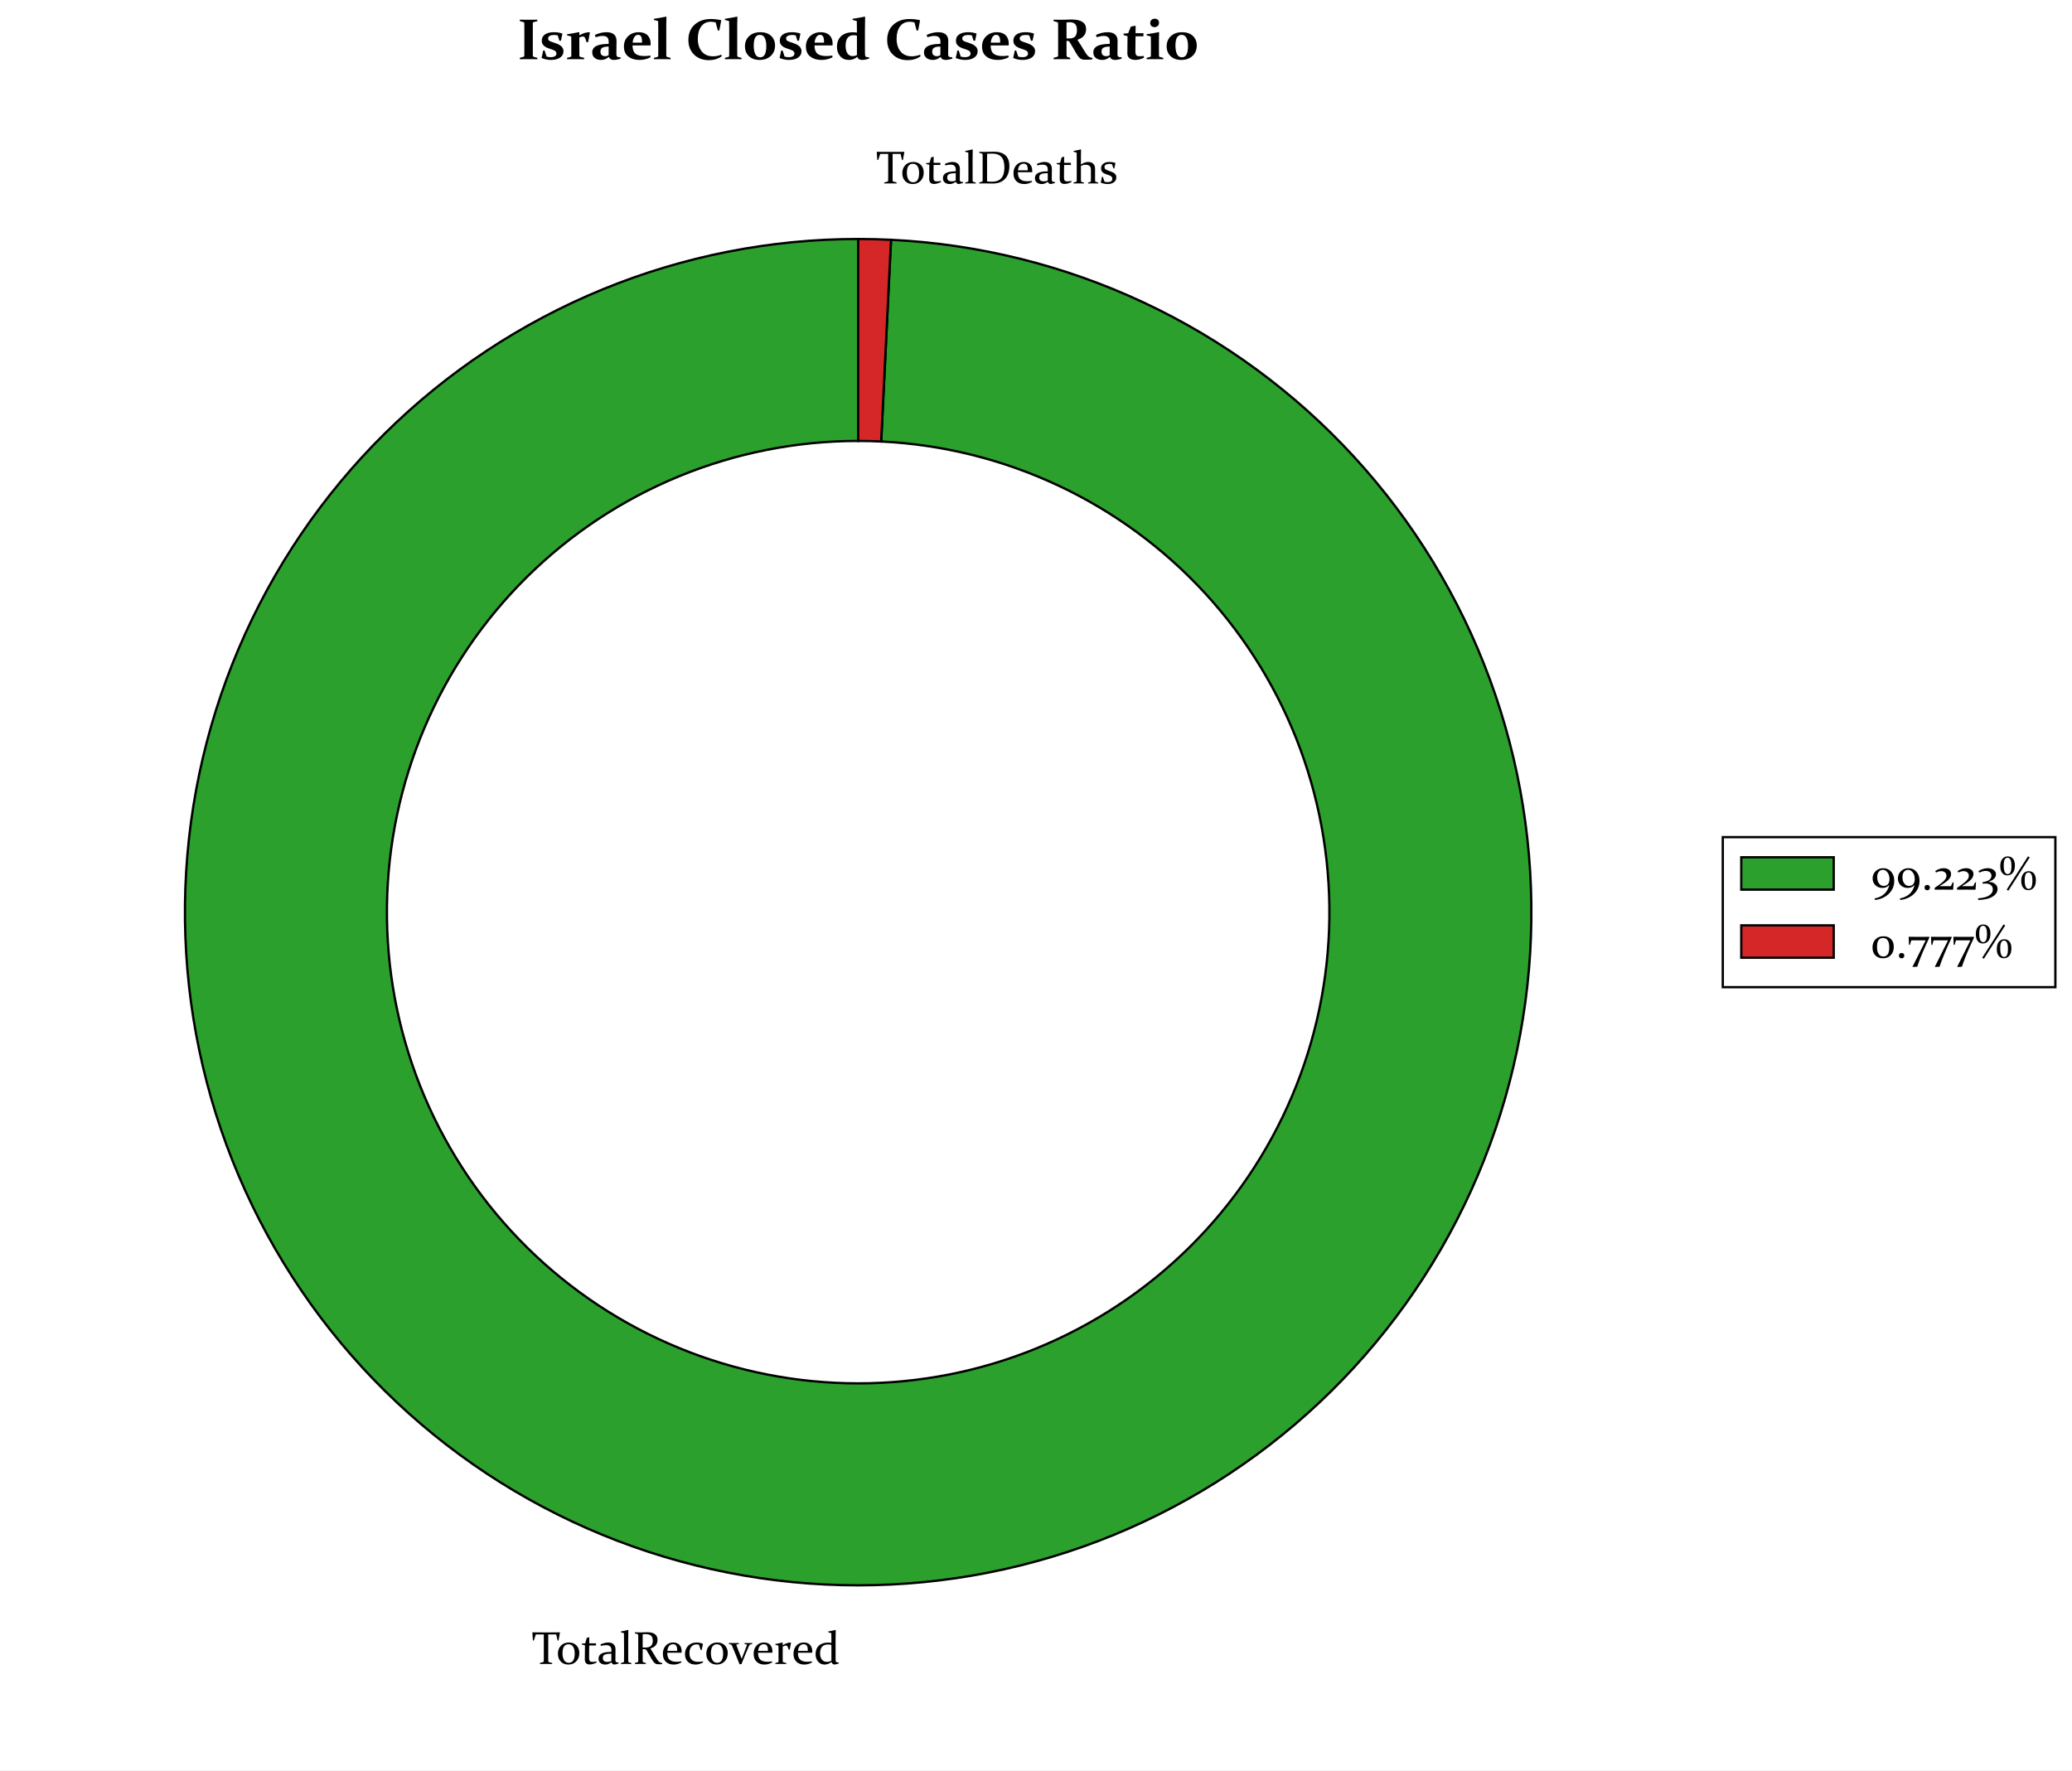
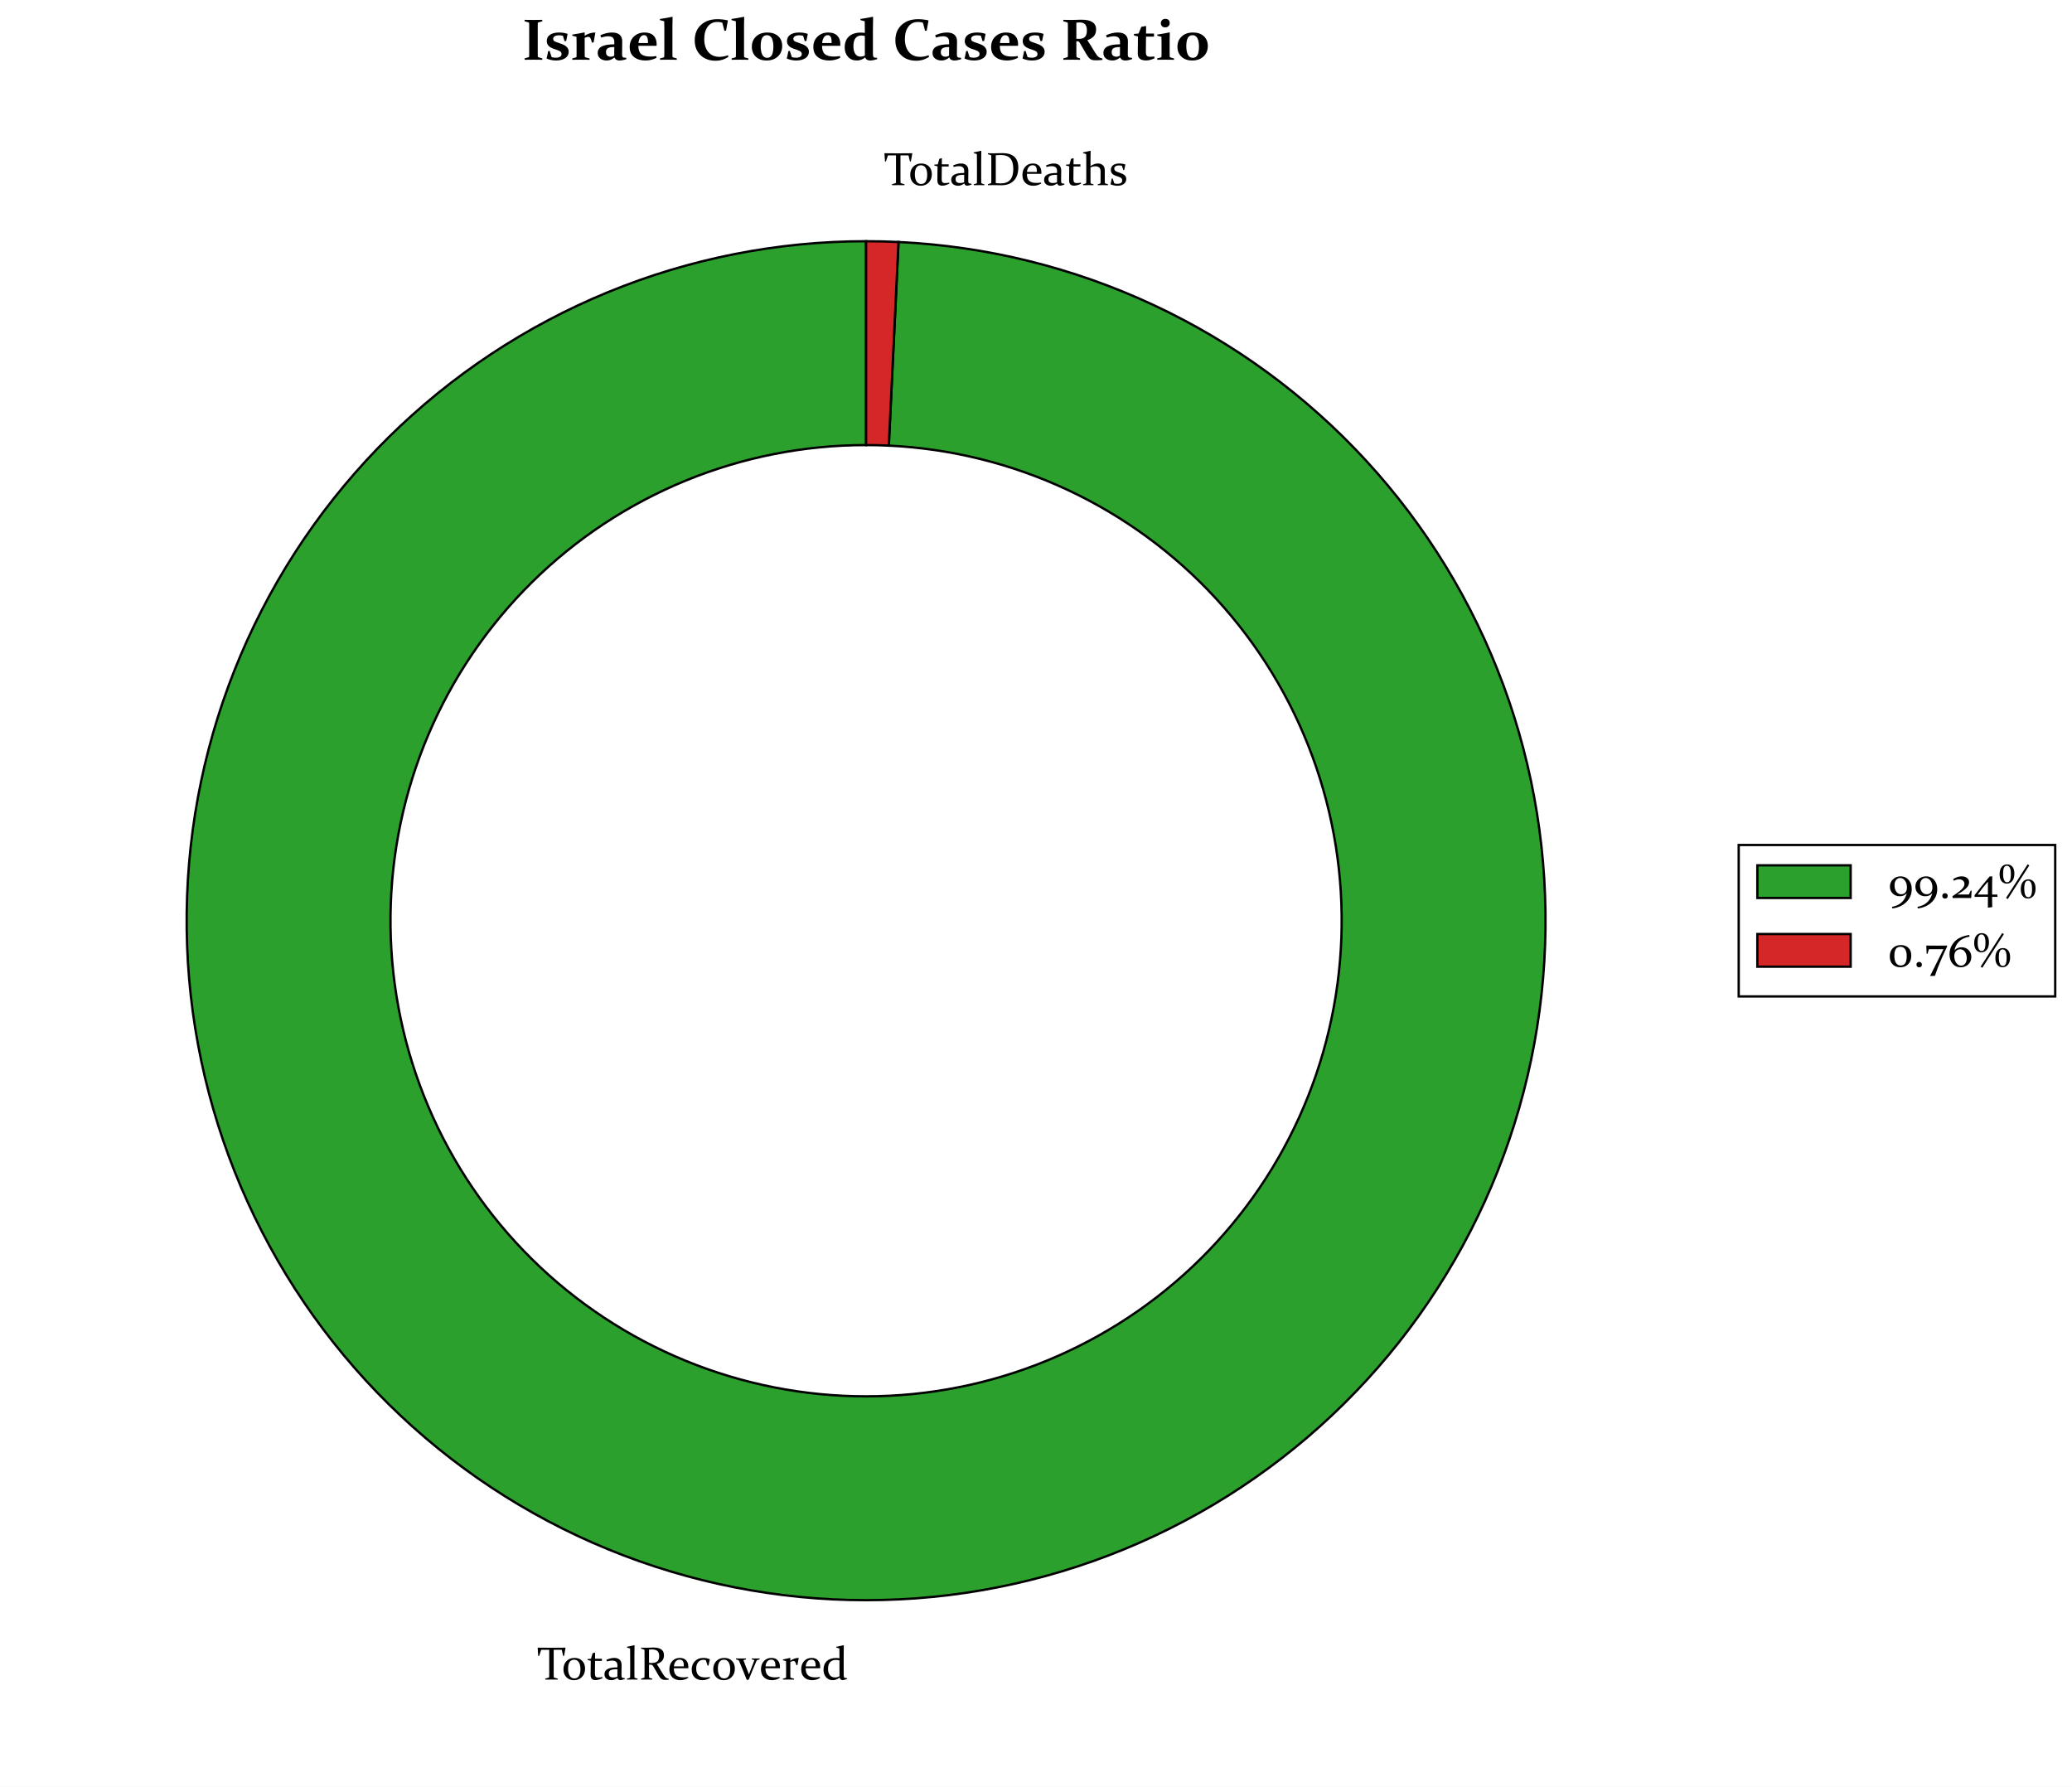
- <svg xmlns="http://www.w3.org/2000/svg" xmlns:xlink="http://www.w3.org/1999/xlink" height="766.08pt" version="1.1" viewBox="0 0 896.592 766.08" width="896.592pt">
+ <svg xmlns="http://www.w3.org/2000/svg" xmlns:xlink="http://www.w3.org/1999/xlink" height="766.08pt" version="1.1" viewBox="0 0 888.389 766.08" width="888.389pt">
  <defs>
    <style type="text/css">*{stroke-linecap:butt;stroke-linejoin:round;}</style>
  </defs>
  <g id="figure_1">
    <g id="patch_1">
-       <path d="M 0 766.08  L 896.592 766.08  L 896.592 0  L 0 0  z " style="fill:#ffffff;" />
+       <path d="M 0 766.08  L 888.389 766.08  L 888.389 0  L 0 0  z " style="fill:#ffffff;" />
    </g>
    <g id="axes_1">
      <g id="patch_2">
-         <path d="M 371.343 103.423  C 333.387 103.423 295.794 110.841 260.683 125.259  C 225.572 139.677 193.615 160.819 166.613 187.494  C 139.611 214.169 118.081 245.865 103.235 280.798  C 88.39 315.73 80.513 353.229 80.05 391.182  C 79.587 429.136 86.546 466.816 100.534 502.1  C 114.523 537.384 135.273 569.597 161.617 596.923  C 187.96 624.248 219.391 646.164 254.14 661.435  C 288.889 676.705 326.289 685.038 364.234 685.965  C 402.178 686.891 439.941 680.393 475.393 666.836  C 510.845 653.279 543.309 632.923 570.954 606.915  C 598.599 580.907 620.896 549.745 636.59 515.186  C 652.284 480.626 661.073 443.33 662.462 405.4  C 663.851 367.469 657.814 329.63 644.69 294.015  C 631.567 258.4 611.609 225.691 585.94 197.73  C 560.272 169.77 529.385 147.094 495.019 130.98  C 460.653 114.865 423.468 105.622 385.557 103.77  L 381.293 191.06  C 407.83 192.357 433.86 198.827 457.916 210.107  C 481.972 221.387 503.593 237.26 521.561 256.832  C 539.529 276.405 553.5 299.301 562.686 324.232  C 571.872 349.162 576.098 375.65 575.126 402.201  C 574.154 428.752 568.001 454.859 557.016 479.051  C 546.03 503.243 530.422 525.056 511.071 543.262  C 491.719 561.467 468.995 575.716 444.178 585.206  C 419.361 594.696 392.928 599.245 366.366 598.596  C 339.805 597.948 313.625 592.115 289.301 581.425  C 264.977 570.736 242.975 555.395 224.534 536.267  C 206.094 517.139 191.569 494.59 181.777 469.891  C 171.985 445.192 167.114 418.816 167.438 392.249  C 167.762 365.682 173.276 339.432 183.667 314.98  C 194.059 290.527 209.131 268.339 228.032 249.667  C 246.934 230.995 269.303 216.195 293.881 206.103  C 318.459 196.01 344.774 190.817 371.343 190.817  L 371.343 103.423  z " style="fill:#2ca02c;stroke:#000000;stroke-linejoin:miter;" />
+         <path d="M 371.343 103.423  C 333.38 103.423 295.781 110.844 260.665 125.267  C 225.549 139.689 193.589 160.838 166.586 187.521  C 139.582 214.204 118.053 245.91 103.212 280.851  C 88.371 315.792 80.502 353.3 80.049 391.26  C 79.596 429.22 86.567 466.904 100.57 502.19  C 114.573 537.476 135.339 569.686 161.697 597.006  C 188.056 624.326 219.502 646.232 254.264 661.489  C 289.026 676.746 326.437 685.062 364.388 685.968  C 402.34 686.875 440.105 680.354 475.556 666.773  C 511.006 653.193 543.462 632.813 571.095 606.782  C 598.727 580.752 621.007 549.569 636.678 514.992  C 652.349 480.415 661.111 443.106 662.47 405.168  C 663.829 367.229 657.76 329.389 644.603 293.779  C 631.447 258.169 611.456 225.472 585.757 197.531  C 560.058 169.589 529.144 146.939 494.756 130.856  C 460.369 114.774 423.167 105.567 385.247 103.755  L 381.076 191.05  C 407.62 192.318 433.661 198.763 457.732 210.021  C 481.803 221.278 503.444 237.134 521.433 256.693  C 539.422 276.252 553.416 299.14 562.625 324.066  C 571.835 348.993 576.083 375.482 575.132 402.038  C 574.18 428.595 568.047 454.712 557.077 478.916  C 546.108 503.119 530.512 524.947 511.169 543.169  C 491.826 561.39 469.107 575.656 444.292 585.163  C 419.477 594.669 393.041 599.233 366.475 598.599  C 339.909 597.965 313.721 592.143 289.388 581.464  C 265.054 570.784 243.042 555.449 224.591 536.326  C 206.14 517.202 191.604 494.654 181.802 469.954  C 172 445.254 167.12 418.875 167.437 392.303  C 167.755 365.731 173.263 339.476 183.651 315.017  C 194.04 290.558 209.11 268.364 228.013 249.686  C 246.915 231.008 269.287 216.204 293.869 206.108  C 318.45 196.012 344.769 190.817 371.343 190.817  L 371.343 103.423  z " style="fill:#2ca02c;stroke:#000000;stroke-linejoin:miter;" />
      </g>
      <g id="patch_3">
-         <path d="M 385.557 103.77  C 383.19 103.654 380.821 103.568 378.452 103.51  C 376.083 103.452 373.713 103.423 371.343 103.423  L 371.343 190.817  C 373.002 190.817 374.661 190.838 376.319 190.878  C 377.978 190.919 379.636 190.979 381.293 191.06  L 385.557 103.77  z " style="fill:#d62728;stroke:#000000;stroke-linejoin:miter;" />
+         <path d="M 385.247 103.755  C 382.932 103.644 380.615 103.561 378.297 103.506  C 375.979 103.451 373.661 103.423 371.343 103.423  L 371.343 190.817  C 372.966 190.817 374.588 190.837 376.211 190.875  C 377.833 190.914 379.455 190.972 381.076 191.05  L 385.247 103.755  z " style="fill:#d62728;stroke:#000000;stroke-linejoin:miter;" />
      </g>
      <g id="matplotlib.axis_1" />
      <g id="matplotlib.axis_2" />
      <g id="text_1">
-         <g transform="translate(230.1414 720.0718)scale(0.2 -0.2)">
+         <g transform="translate(230.3117 720.0759)scale(0.2 -0.2)">
          <defs>
            <path d="M 30.766 0  Q 24.75 0 17.484 -0.141  L 17.281 1.953  L 24.516 4.109  Q 25.734 4.438 25.781 5.609  Q 25.875 9.328 25.875 15.094  L 25.875 63.812  L 8.641 63.812  L 4.297 50.828  L 2.344 50.484  L 1.078 67.969  L 1.422 68.359  Q 13.422 68.172 24.422 68.172  L 37.453 68.172  Q 48.391 68.172 60.547 68.359  L 60.844 67.969  L 57.766 50.828  L 55.812 50.484  L 52.688 63.812  L 35.453 63.812  L 35.453 15.094  Q 35.453 9.328 35.547 5.609  Q 35.594 4.438 36.812 4.109  L 44.047 1.953  L 44.141 -0.141  Q 36.578 0 30.766 0  z " id="Constantia-84" />
            <path d="M 13.719 23.047  Q 13.719 13.922 17.141 8.172  Q 20.562 2.438 27.297 2.438  Q 33.594 2.438 36.891 7.484  Q 40.188 12.547 40.188 22.469  Q 40.188 31.781 36.719 37.156  Q 33.25 42.531 26.656 42.531  Q 20.406 42.531 17.062 37.688  Q 13.719 32.859 13.719 23.047  z M 50.141 23.484  Q 50.141 12.359 43.422 5.484  Q 36.719 -1.375 26.375 -1.375  Q 16.266 -1.375 10.031 5.094  Q 3.812 11.578 3.812 22.016  Q 3.812 32.766 10.328 39.578  Q 16.844 46.391 27.594 46.391  Q 37.75 46.391 43.938 40.109  Q 50.141 33.844 50.141 23.484  z " id="Constantia-111" />
            <path d="M 17.484 39.938  Q 17.188 23.438 17.188 13.328  Q 17.188 8.25 18.703 6.312  Q 20.219 4.391 24.469 4.391  Q 27.828 4.391 33.25 5.281  L 33.547 3.078  Q 25.094 -1.172 18.453 -1.172  Q 13.141 -1.172 10.547 1.688  Q 7.953 4.547 7.953 10.297  Q 7.953 19.781 8.297 40.234  L 1.562 41.891  L 1.266 43.891  L 8.797 44.531  L 12.156 56.344  Q 14.891 57.078 17.141 57.766  L 17.625 57.422  Q 17.484 51.516 17.484 46.391  L 17.484 44.578  L 32.172 44.578  L 32.172 39.938  z " id="Constantia-116" />
            <path d="M 30.125 22.125  Q 19.438 22.125 15.531 20.016  Q 11.625 17.922 11.625 12.938  Q 11.625 8.297 14.203 6.359  Q 16.797 4.438 21.234 4.438  Q 26.266 4.438 30.031 6.156  z M 6.453 42.234  Q 15.969 46.391 23.297 46.391  Q 30.766 46.391 34.938 42.484  Q 39.109 38.578 39.062 31.203  L 38.812 10.891  Q 38.766 8.406 38.938 6.891  Q 39.109 5.375 39.812 4.562  Q 40.531 3.766 41.938 3.438  Q 43.359 3.125 45.75 3.078  L 46 1.172  Q 43.891 0.344 40.859 -0.484  Q 37.844 -1.312 36.766 -1.312  Q 32.031 -1.312 30.281 3.562  Q 23.438 -1.375 17.391 -1.375  Q 10.594 -1.375 6.469 1.969  Q 2.344 5.328 2.344 11.422  Q 2.344 18.953 9.047 22.516  Q 15.766 26.078 30.125 26.078  L 30.172 29.891  Q 30.219 35.359 27.391 37.984  Q 24.562 40.625 18.703 40.625  Q 14.266 40.625 7.562 38.969  z " id="Constantia-97" />
            <path d="M 2.734 68.5  L 2.484 70.125  Q 11.141 71.781 18.406 73.578  L 18.844 73.188  Q 18.562 65.234 18.562 51.078  L 18.562 19.281  Q 18.562 10.547 18.656 5.219  Q 18.797 3.812 20.016 3.469  L 25.344 1.859  L 25.484 -0.141  Q 18.891 0 14.109 0  Q 9.328 0 2.781 -0.141  L 2.594 1.859  L 8.109 3.469  Q 9.328 3.859 9.422 5.031  Q 9.516 10.547 9.516 17.328  L 9.516 37.406  Q 9.516 55.562 9.328 66.547  z " id="Constantia-108" />
            <path d="M 21.781 14.984  Q 21.781 12.062 21.797 9.719  Q 21.828 7.375 21.875 5.469  Q 21.922 3.953 23.141 3.562  L 28.562 1.953  L 28.719 -0.141  Q 22.906 0 17.094 0  Q 11.188 0 4.984 -0.141  L 4.781 1.953  L 10.797 3.766  Q 12.016 4.109 12.109 5.281  Q 12.156 7.234 12.172 9.641  Q 12.203 12.062 12.203 14.984  L 12.203 54.594  Q 12.203 57.078 12.172 59.078  Q 12.156 61.078 12.109 62.703  Q 12.062 63.969 10.938 64.359  L 4.891 66.266  L 4.781 68.359  Q 11.078 68.172 17.047 68.172  Q 18.219 68.172 20.016 68.234  Q 21.828 68.312 24.422 68.406  Q 27.047 68.5 28.797 68.547  Q 30.562 68.609 31.594 68.609  Q 42.719 68.609 48.281 64.406  Q 53.859 60.203 53.859 52.156  Q 53.859 44.875 50.047 40.359  Q 46.234 35.844 38.422 33.406  Q 41.5 28.719 44.094 24.344  Q 46.688 19.969 48.906 16.328  Q 51.125 12.703 52.969 9.906  Q 54.828 7.125 56.453 5.516  Q 57.281 4.688 58.109 4.078  Q 58.938 3.469 59.844 3.078  Q 60.75 2.688 61.75 2.391  Q 62.75 2.094 63.969 1.812  L 64.109 -0.344  Q 60.594 -0.781 58.203 -0.781  Q 56.203 -0.781 54.688 -0.688  Q 53.172 -0.594 52 -0.297  Q 50.828 0 49.875 0.453  Q 48.922 0.922 48 1.656  Q 46 3.172 44.062 6.031  Q 42.141 8.891 40.062 12.5  Q 37.984 16.109 35.734 20.188  Q 33.5 24.266 31 28.172  Q 30.281 29.344 29.766 30.031  Q 29.25 30.719 28.641 31.109  Q 28.031 31.5 27.219 31.641  Q 26.422 31.781 25.141 31.844  L 21.781 31.938  z M 21.781 35.594  Q 24.75 35.453 27.297 35.453  Q 35.75 35.453 39.672 39.031  Q 43.609 42.625 43.609 50.297  Q 43.609 57.719 39.844 61.125  Q 36.078 64.547 28.078 64.547  Q 26.703 64.547 25.141 64.453  Q 23.578 64.359 21.781 64.156  z " id="Constantia-82" />
            <path d="M 44.047 3.469  Q 39.891 0.875 35.5 -0.25  Q 31.109 -1.375 27.344 -1.375  Q 16.609 -1.375 10.203 4.75  Q 3.812 10.891 3.812 21.781  Q 3.812 32.625 9.938 39.5  Q 16.062 46.391 26.312 46.391  Q 34.906 46.391 39.688 41.234  Q 44.484 36.078 44.484 27  Q 44.484 25.641 44.344 24.219  L 13.375 24.219  Q 13.375 13.719 18.312 9.203  Q 23.25 4.688 33.734 4.688  Q 38.422 4.688 43.75 5.562  z M 34.766 28.266  L 34.766 29.734  Q 34.766 36.672 32.547 39.641  Q 30.328 42.625 25.922 42.625  Q 20.125 42.625 17.047 38.422  Q 13.969 34.234 13.578 28.266  z " id="Constantia-101" />
            <path d="M 42.969 3.469  Q 39.938 1.422 35.469 0.016  Q 31 -1.375 26.609 -1.375  Q 16.062 -1.375 9.906 4.797  Q 3.766 10.984 3.766 21.297  Q 3.766 32.469 10.734 39.422  Q 17.719 46.391 28.812 46.391  Q 35.984 46.391 42.719 43.453  Q 41.109 36.922 39.844 30.078  L 37.938 29.781  L 33.984 41.5  Q 31.734 42.281 28.906 42.281  Q 21.625 42.281 17.516 37.203  Q 13.422 32.125 13.422 23.781  Q 13.422 13.969 18.062 9.281  Q 22.703 4.594 32.766 4.594  Q 37.406 4.594 42.672 5.516  z " id="Constantia-99" />
            <path d="M -1.516 45.266  Q 4.641 45.125 9.422 45.125  Q 13.812 45.125 19.969 45.266  L 20.172 43.266  L 14.5 41.703  Q 18.5 30.328 23.781 17.531  Q 25.141 14.156 26.219 11.078  Q 27.297 14.156 28.719 17.484  Q 33.156 28.422 38.031 41.703  L 32.469 43.266  L 32.281 45.266  Q 36.234 45.125 40.531 45.125  Q 44.922 45.125 49.031 45.266  L 49.219 43.266  L 44.344 41.844  Q 43.219 41.453 42.438 39.938  Q 38.578 31 33.469 18.672  Q 28.375 6.344 25.781 -0.344  L 21.625 -0.781  Q 18.953 6.297 13.891 18.594  Q 8.844 30.906 5.219 39.703  Q 4.438 41.406 3.078 41.891  L -1.422 43.266  z " id="Constantia-118" />
            <path d="M 2.828 42.969  Q 10.984 44.531 18.312 46.391  L 18.797 46.047  L 18.797 40.328  Q 27.828 46.391 36.531 46.391  L 36.766 46.094  Q 35.359 38.812 33.984 31  L 32.031 30.672  Q 30.672 34.812 29.391 37.328  Q 28.125 39.844 25.391 39.844  Q 22.75 39.844 18.797 37.406  L 18.797 16.266  Q 18.797 8.641 18.891 5.375  Q 18.953 4.047 20.125 3.719  L 26.609 1.859  L 26.766 -0.141  Q 19.141 0 14.359 0  Q 9.578 0 3.031 -0.141  L 2.828 1.859  L 8.5 3.516  Q 9.672 3.906 9.719 5.031  Q 9.766 7.125 9.766 11.031  L 9.766 27.688  Q 9.766 35.641 9.578 39.547  L 3.078 41.312  z " id="Constantia-114" />
            <path d="M 37.938 41.016  Q 34.672 42.047 30.609 42.047  Q 22.219 42.047 17.812 37.281  Q 13.422 32.516 13.422 22.859  Q 13.422 14.5 17.328 9.5  Q 21.234 4.5 28.375 4.5  Q 32.953 4.5 37.938 7.031  z M 30.906 70.125  Q 39.594 71.781 46.828 73.578  L 47.266 73.188  Q 46.969 62.75 46.969 50.734  L 46.969 24.172  Q 46.969 17.438 47.016 10.844  Q 47.016 8.344 47.188 6.828  Q 47.359 5.328 48.047 4.516  Q 48.734 3.719 50.078 3.422  Q 51.422 3.125 53.859 3.078  L 54.109 1.172  Q 51.953 0.344 48.953 -0.484  Q 45.953 -1.312 44.875 -1.312  Q 39.938 -1.312 38.234 4.25  Q 30.672 -1.375 23.531 -1.375  Q 14.5 -1.375 9.109 5.047  Q 3.719 11.469 3.719 20.844  Q 3.719 32.953 10.891 39.594  Q 18.062 46.234 30.953 46.234  Q 34.078 46.234 37.938 45.562  Q 37.938 56.344 37.75 66.547  L 31.156 68.5  z " id="Constantia-100" />
          </defs>
          <use xlink:href="#Constantia-84" />
          <use x="52.578" xlink:href="#Constantia-111" />
          <use x="106.631" xlink:href="#Constantia-116" />
          <use x="141.934" xlink:href="#Constantia-97" />
          <use x="189.932" xlink:href="#Constantia-108" />
          <use x="218.008" xlink:href="#Constantia-82" />
          <use x="279.643" xlink:href="#Constantia-101" />
          <use x="327.543" xlink:href="#Constantia-99" />
          <use x="373.686" xlink:href="#Constantia-111" />
          <use x="427.738" xlink:href="#Constantia-118" />
          <use x="476.029" xlink:href="#Constantia-101" />
          <use x="523.93" xlink:href="#Constantia-114" />
          <use x="562.26" xlink:href="#Constantia-101" />
          <use x="610.16" xlink:href="#Constantia-100" />
        </g>
      </g>
      <g id="text_2">
-         <g transform="translate(379.1627 79.37147)scale(0.2 -0.2)">
+         <g transform="translate(378.9925 79.36736)scale(0.2 -0.2)">
          <defs>
            <path d="M 17.094 0  Q 11.188 0 4.984 -0.141  L 4.781 1.953  L 10.797 3.766  Q 12.062 4.156 12.109 5.281  Q 12.156 7.234 12.172 9.641  Q 12.203 12.062 12.203 14.984  L 12.203 54.594  Q 12.203 57.078 12.172 59.078  Q 12.156 61.078 12.109 62.703  Q 12.062 63.969 10.938 64.359  L 4.891 66.266  L 4.781 68.359  Q 11.078 68.172 17.047 68.172  Q 21.922 68.172 26.453 68.406  Q 31 68.656 35.797 68.656  Q 52.875 68.656 61.469 60.859  Q 70.062 53.078 70.062 37.75  Q 70.062 19.672 60.516 9.688  Q 50.984 -0.297 33.734 -0.297  Q 29 -0.297 25.281 -0.141  Q 21.578 0 17.094 0  z M 21.781 4.344  Q 24.656 3.953 27.406 3.828  Q 30.172 3.719 32.953 3.719  Q 45.844 3.719 52.578 11.297  Q 59.328 18.891 59.328 34.578  Q 59.328 49.812 52.922 57.156  Q 46.531 64.5 32.672 64.5  Q 30.469 64.5 27.797 64.406  Q 25.141 64.312 21.781 64.062  z " id="Constantia-68" />
            <path d="M 2.484 70.125  Q 10.453 71.688 18.406 73.578  L 18.844 73.188  Q 18.609 68.609 18.578 60.109  Q 18.562 51.609 18.562 40.922  Q 27.047 46.391 34.375 46.391  Q 41.156 46.391 45.156 42.594  Q 49.172 38.812 49.172 31.5  L 49.172 14.266  Q 49.172 8.641 49.266 5.219  Q 49.312 3.953 50.484 3.516  L 55.953 1.859  L 56.062 -0.141  Q 49.609 0 44.828 0  Q 40.047 0 34.188 -0.141  L 33.984 1.859  L 38.812 3.266  Q 39.984 3.656 40.094 4.781  Q 40.141 5.469 40.141 7.859  L 40.141 29.156  Q 40.141 35.156 37.25 37.766  Q 34.375 40.375 28.766 40.375  Q 23.922 40.375 18.562 38.031  L 18.562 16.109  Q 18.562 10.062 18.656 5.031  Q 18.703 3.656 19.875 3.328  L 24.953 1.859  L 25.047 -0.141  Q 18.891 0 14.109 0  Q 9.328 0 2.781 -0.141  L 2.594 1.859  L 8.109 3.469  Q 9.375 3.859 9.422 5.031  Q 9.516 9.719 9.516 17  L 9.516 37.406  Q 9.516 47.359 9.484 55.031  Q 9.469 62.703 9.328 66.547  L 2.734 68.5  z " id="Constantia-104" />
            <path d="M 27.875 41.453  Q 25.047 42.234 21.734 42.234  Q 17.141 42.234 14.328 40.453  Q 11.531 38.672 11.531 35.594  Q 11.531 32.625 13.359 30.906  Q 15.188 29.203 20.172 27.547  L 24.172 26.172  Q 30.906 23.875 34.047 20.922  Q 37.203 17.969 37.203 13.188  Q 37.203 6.391 31.922 2.5  Q 26.656 -1.375 18.609 -1.375  Q 11.188 -1.375 3.422 1.656  Q 5.078 8.016 6.109 14.062  L 8.016 14.359  L 11.531 3.859  Q 14.312 2.781 18.609 2.781  Q 23.141 2.781 25.844 4.641  Q 28.562 6.5 28.562 9.859  Q 28.562 12.984 26.734 14.797  Q 24.906 16.609 20.906 17.922  L 15.828 19.625  Q 9.234 21.828 6.719 24.922  Q 4.203 28.031 4.203 32.625  Q 4.203 39.016 9.062 42.703  Q 13.922 46.391 21.875 46.391  Q 29.297 46.391 35.359 44.234  Q 33.984 38.672 32.859 32.469  L 31 32.125  z " id="Constantia-115" />
          </defs>
          <use xlink:href="#Constantia-84" />
          <use x="52.578" xlink:href="#Constantia-111" />
          <use x="106.631" xlink:href="#Constantia-116" />
          <use x="141.934" xlink:href="#Constantia-97" />
          <use x="189.932" xlink:href="#Constantia-108" />
          <use x="218.008" xlink:href="#Constantia-68" />
          <use x="293.105" xlink:href="#Constantia-101" />
          <use x="341.006" xlink:href="#Constantia-97" />
          <use x="389.004" xlink:href="#Constantia-116" />
          <use x="424.307" xlink:href="#Constantia-104" />
          <use x="482.266" xlink:href="#Constantia-115" />
        </g>
      </g>
      <g id="text_3">
        <g transform="translate(223.8466 25.59453)scale(0.25 -0.25)">
          <defs>
            <path d="M 26.859 15.328  Q 26.859 12.406 26.875 10.016  Q 26.906 7.625 26.953 5.719  Q 27 4.438 28.609 4  L 34.625 2.297  L 34.766 -0.141  Q 27.984 0 19.734 0  Q 11.188 0 4.5 -0.141  L 4.25 2.297  L 10.797 4.109  Q 12.016 4.438 12.109 5.609  Q 12.156 7.562 12.172 9.984  Q 12.203 12.406 12.203 15.328  L 12.203 54.25  Q 12.203 56.688 12.172 58.688  Q 12.156 60.688 12.109 62.359  Q 12.062 63.625 10.938 63.969  L 4.391 65.875  L 4.25 68.359  Q 11.031 68.172 19.281 68.172  Q 27.781 68.172 34.516 68.359  L 34.766 65.875  L 28.219 64.062  Q 27.047 63.766 26.953 62.594  Q 26.906 60.844 26.875 58.812  Q 26.859 56.781 26.859 54.438  z " id="Constantia-Bold-73" />
            <path d="M 31.938 41.109  Q 28.859 41.844 25.297 41.844  Q 20.844 41.844 18.031 40.281  Q 15.234 38.719 15.234 35.844  Q 15.234 33.641 16.453 32.438  Q 17.672 31.25 20.656 30.219  L 28.469 27.484  Q 35.453 25.094 38.672 21.703  Q 41.891 18.312 41.891 13.766  Q 41.891 6.594 35.859 2.609  Q 29.828 -1.375 20.016 -1.375  Q 11.812 -1.375 3.906 2  Q 5.562 8.547 6.641 14.703  L 9.125 15.094  L 12.641 4.438  Q 15.625 3.422 20.125 3.422  Q 24.359 3.422 27 5.031  Q 29.641 6.641 29.641 9.516  Q 29.641 11.922 28.047 13.547  Q 26.469 15.188 21.734 16.797  L 15.766 18.844  Q 10.062 20.844 7.172 24.047  Q 4.297 27.25 4.297 31.891  Q 4.297 39.016 9.906 42.812  Q 15.531 46.625 25.391 46.625  Q 33.5 46.625 40.047 44.234  Q 38.578 37.844 37.547 32.125  L 34.859 31.734  z " id="Constantia-Bold-115" />
            <path d="M 2.297 43.062  Q 13.578 44.734 22.906 46.781  L 23.641 46.391  L 23.641 41.109  Q 32.281 46.625 41.703 46.625  L 41.938 46.297  Q 40.375 38.531 38.969 29.688  L 36.141 29.203  Q 34.859 34.031 33.641 36.609  Q 32.422 39.203 29.828 39.203  Q 27.344 39.203 23.641 37.547  L 23.641 16.609  Q 23.641 9.031 23.734 5.766  Q 23.781 4.391 24.953 4.047  L 31.938 2.203  L 32.078 -0.141  Q 23.969 0 16.609 0  Q 9.578 0 2.547 -0.141  L 2.297 2.203  L 8.5 3.906  Q 9.672 4.25 9.719 5.375  Q 9.766 7.469 9.766 11.375  L 9.766 27.688  Q 9.766 35.641 9.578 39.266  L 2.594 41.062  z " id="Constantia-Bold-114" />
            <path d="M 31 21.734  Q 23.344 21.734 20.062 19.781  Q 16.797 17.828 16.797 13.094  Q 16.797 8.797 19.109 6.953  Q 21.438 5.125 24.609 5.125  Q 28.219 5.125 30.906 6.984  z M 7.125 41.891  Q 17.531 46.625 27.156 46.625  Q 35.938 46.625 40.297 42.688  Q 44.672 38.766 44.625 31.391  L 44.391 11.078  Q 44.281 8.594 44.469 7.078  Q 44.672 5.562 45.375 4.75  Q 46.094 3.953 47.484 3.609  Q 48.875 3.266 51.516 3.219  L 51.812 0.984  Q 44.969 -1.375 40.047 -1.375  Q 33.406 -1.375 31.297 3.859  Q 25.094 -1.375 18.172 -1.375  Q 11.375 -1.375 6.984 2.016  Q 2.594 5.422 2.594 11.578  Q 2.594 19.234 9.688 22.797  Q 16.797 26.375 31 26.375  L 31.062 30.031  Q 31.109 35.25 28.547 37.719  Q 25.984 40.188 20.562 40.188  Q 15.531 40.188 8.5 37.984  z " id="Constantia-Bold-97" />
            <path d="M 49.906 3.219  Q 40.875 -1.375 30.859 -1.375  Q 18.953 -1.375 11.406 4.516  Q 3.859 10.406 3.859 21.875  Q 3.859 32.812 11.109 39.719  Q 18.359 46.625 29.594 46.625  Q 39.406 46.625 44.75 41.328  Q 50.094 36.031 50.094 26.703  Q 50.094 25.297 49.953 23.781  L 18.75 23.781  Q 18.75 13.969 23.562 9.672  Q 28.375 5.375 39.359 5.375  Q 44.672 5.375 49.516 6.297  z M 35.25 28.516  L 35.25 29.688  Q 35.25 36.328 33.562 39.203  Q 31.891 42.094 28.422 42.094  Q 24.266 42.094 21.797 38.109  Q 19.344 34.125 18.953 28.516  z " id="Constantia-Bold-101" />
            <path d="M 1.859 69.828  Q 14.062 71.625 23.141 73.578  L 23.688 73.188  Q 23.391 66.453 23.391 58.844  L 23.391 13.672  Q 23.391 7.859 23.484 5.562  Q 23.578 4.25 24.703 3.906  L 30.812 2.203  L 30.953 -0.141  Q 23.734 0 16.609 0  Q 9.328 0 2.25 -0.141  L 2 2.203  L 8.203 3.906  Q 9.328 4.203 9.422 5.375  Q 9.516 7.281 9.516 11.766  L 9.516 54.109  Q 9.516 60.5 9.328 65.875  L 2.156 67.828  z " id="Constantia-Bold-108" />
            <path id="Constantia-Bold-32" />
            <path d="M 58.5 49.906  L 55.812 49.469  L 52.094 63.484  Q 48.25 64.703 43.75 64.703  Q 32.953 64.703 27.047 56.609  Q 21.141 48.531 21.141 35.453  Q 21.141 21.484 28.094 13.188  Q 35.062 4.891 47.406 4.891  Q 54.297 4.891 61.922 7.672  L 62.547 4.891  Q 52.781 -1.766 40.484 -1.766  Q 24.516 -1.766 14.672 7.859  Q 4.828 17.484 4.828 33.203  Q 4.828 49.953 15.625 59.719  Q 26.422 69.484 43.797 69.484  Q 52.391 69.484 61.375 67.484  L 61.672 67  z " id="Constantia-Bold-67" />
            <path d="M 19.047 23.188  Q 19.047 14.312 21.703 8.766  Q 24.359 3.219 30.219 3.219  Q 35.688 3.219 38.25 8.094  Q 40.828 12.984 40.828 22.609  Q 40.828 31.641 38.109 36.844  Q 35.406 42.047 29.641 42.047  Q 24.266 42.047 21.656 37.359  Q 19.047 32.672 19.047 23.188  z M 55.953 23.578  Q 55.953 12.453 48.531 5.531  Q 41.109 -1.375 29.203 -1.375  Q 17.625 -1.375 10.734 5.141  Q 3.859 11.672 3.859 22.219  Q 3.859 32.906 11.078 39.766  Q 18.312 46.625 30.609 46.625  Q 42.281 46.625 49.109 40.297  Q 55.953 33.984 55.953 23.578  z " id="Constantia-Bold-111" />
            <path d="M 38.422 40.578  Q 35.797 41.5 32.516 41.5  Q 25.828 41.5 22.312 36.891  Q 18.797 32.281 18.797 23  Q 18.797 14.938 21.922 10.109  Q 25.047 5.281 30.719 5.281  Q 34.906 5.281 38.422 7.078  z M 30.719 69.828  Q 42.625 71.625 52 73.578  L 52.594 73.188  Q 52.25 62.75 52.25 50.734  L 52.25 24.172  Q 52.25 17.781 52.297 10.984  Q 52.297 8.5 52.484 6.984  Q 52.688 5.469 53.344 4.656  Q 54 3.859 55.359 3.562  Q 56.734 3.266 59.375 3.219  L 59.672 1.078  Q 52.547 -1.375 47.516 -1.375  Q 40.969 -1.375 38.922 3.953  Q 32.516 -1.375 24.75 -1.375  Q 15.094 -1.375 9.469 5  Q 3.859 11.375 3.859 20.953  Q 3.859 33.156 11.109 39.812  Q 18.359 46.484 31.391 46.484  Q 34.625 46.484 38.422 45.953  Q 38.422 56.25 38.234 65.875  L 31.062 67.828  z " id="Constantia-Bold-100" />
            <path d="M 26.703 15.328  Q 26.703 12.406 26.734 10.078  Q 26.766 7.766 26.812 5.859  Q 26.859 4.297 27.938 3.953  L 33.016 2.297  L 33.156 -0.141  Q 27.734 0 19.734 0  Q 11.188 0 4.5 -0.141  L 4.25 2.297  L 10.797 4.109  Q 12.016 4.438 12.109 5.609  Q 12.156 7.562 12.172 9.984  Q 12.203 12.406 12.203 15.328  L 12.203 54.25  Q 12.203 56.688 12.172 58.688  Q 12.156 60.688 12.109 62.359  Q 12.062 63.625 10.938 63.969  L 4.391 65.875  L 4.25 68.359  Q 11.078 68.172 18.266 68.172  Q 19.781 68.172 22.016 68.234  Q 24.266 68.312 27.484 68.406  Q 30.422 68.5 32.391 68.547  Q 34.375 68.609 35.5 68.609  Q 48.047 68.609 54.312 64.406  Q 60.594 60.203 60.594 52.156  Q 60.594 44.875 56.766 40.406  Q 52.938 35.938 45.516 33.547  Q 49.609 27.484 51.828 23.719  Q 54.047 19.969 56.297 16.328  Q 58.547 12.703 60.375 9.906  Q 62.203 7.125 63.812 5.516  Q 64.703 4.781 65.5 4.25  Q 66.312 3.719 67.188 3.328  Q 68.062 2.938 69.062 2.656  Q 70.062 2.391 71.297 2.156  L 71.484 -0.344  Q 66.703 -1.031 60.547 -1.031  Q 55.672 -1.031 53.719 -0.391  Q 51.766 0.25 50.25 1.422  Q 48 3.172 46.109 6  Q 44.234 8.844 42.141 12.406  Q 40.047 15.969 37.812 19.969  Q 35.594 23.969 33.156 27.875  Q 32.422 29 31.953 29.734  Q 31.5 30.469 31.031 30.828  Q 30.562 31.203 30.047 31.375  Q 29.547 31.547 28.766 31.594  L 26.703 31.641  z M 26.703 35.891  Q 29.297 35.75 31.391 35.75  Q 38.328 35.75 41.547 39.234  Q 44.781 42.719 44.781 50.141  Q 44.781 57.328 41.672 60.625  Q 38.578 63.922 32.031 63.922  Q 30.906 63.922 29.609 63.812  Q 28.328 63.719 26.703 63.531  z " id="Constantia-Bold-82" />
            <path d="M 22.125 39.547  Q 21.828 24.312 21.828 13.719  Q 21.828 8.797 23.344 6.906  Q 24.859 5.031 29.156 5.031  Q 32.469 5.031 36.375 5.422  L 36.766 2.484  Q 29 -1.312 22.266 -1.312  Q 15.438 -1.312 11.688 1.531  Q 7.953 4.391 7.953 10.156  Q 7.953 20.312 8.25 39.797  L 1.656 41.5  L 1.219 44.141  L 9.375 44.875  L 14.016 56.344  Q 18.172 57.078 21.578 57.766  L 22.266 57.422  Q 22.125 51.516 22.125 44.875  L 35.797 44.875  L 35.797 39.547  z " id="Constantia-Bold-116" />
            <path d="M 23.781 62.984  Q 23.781 59.625 21.609 57.516  Q 19.438 55.422 15.922 55.422  Q 12.703 55.422 10.625 57.391  Q 8.547 59.375 8.547 62.547  Q 8.547 66.016 10.734 68.016  Q 12.938 70.016 16.453 70.016  Q 19.672 70.016 21.719 68.188  Q 23.781 66.359 23.781 62.984  z M 2.297 43.062  Q 14.312 44.875 23.391 46.828  L 23.922 46.438  Q 23.641 39.703 23.641 32.078  L 23.641 13.672  Q 23.641 7.859 23.734 5.562  Q 23.828 4.25 24.953 3.906  L 31.062 2.203  L 31.203 -0.141  Q 23.969 0 16.844 0  Q 9.578 0 2.484 -0.141  L 2.25 2.203  L 8.453 3.906  Q 9.578 4.203 9.672 5.375  Q 9.766 7.281 9.766 11.766  L 9.766 27.484  Q 9.766 33.891 9.578 39.266  L 2.594 41.062  z " id="Constantia-Bold-105" />
          </defs>
          <use xlink:href="#Constantia-Bold-73" />
          <use x="38.062" xlink:href="#Constantia-Bold-115" />
          <use x="83.717" xlink:href="#Constantia-Bold-114" />
          <use x="127.125" xlink:href="#Constantia-Bold-97" />
          <use x="180.689" xlink:href="#Constantia-Bold-101" />
          <use x="234.449" xlink:href="#Constantia-Bold-108" />
          <use x="267.359" xlink:href="#Constantia-Bold-32" />
          <use x="291.285" xlink:href="#Constantia-Bold-67" />
          <use x="357.252" xlink:href="#Constantia-Bold-108" />
          <use x="390.162" xlink:href="#Constantia-Bold-111" />
          <use x="450.025" xlink:href="#Constantia-Bold-115" />
          <use x="495.68" xlink:href="#Constantia-Bold-101" />
          <use x="549.439" xlink:href="#Constantia-Bold-100" />
          <use x="611.451" xlink:href="#Constantia-Bold-32" />
          <use x="635.377" xlink:href="#Constantia-Bold-67" />
          <use x="701.344" xlink:href="#Constantia-Bold-97" />
          <use x="754.908" xlink:href="#Constantia-Bold-115" />
          <use x="800.562" xlink:href="#Constantia-Bold-101" />
          <use x="854.322" xlink:href="#Constantia-Bold-115" />
          <use x="899.977" xlink:href="#Constantia-Bold-32" />
          <use x="923.902" xlink:href="#Constantia-Bold-82" />
          <use x="994.41" xlink:href="#Constantia-Bold-97" />
          <use x="1047.975" xlink:href="#Constantia-Bold-116" />
          <use x="1086.939" xlink:href="#Constantia-Bold-105" />
          <use x="1120.094" xlink:href="#Constantia-Bold-111" />
        </g>
      </g>
      <g id="legend_1">
        <g id="patch_4">
-           <path d="M 745.485 427.2  L 889.392 427.2  L 889.392 362.275  L 745.485 362.275  z " style="fill:#ffffff;stroke:#000000;stroke-linejoin:miter;" />
+           <path d="M 745.485 427.2  L 881.189 427.2  L 881.189 362.275  L 745.485 362.275  z " style="fill:#ffffff;stroke:#000000;stroke-linejoin:miter;" />
        </g>
        <g id="patch_5">
          <path d="M 753.485 384.99  L 793.485 384.99  L 793.485 370.99  L 753.485 370.99  z " style="fill:#2ca02c;stroke:#000000;stroke-linejoin:miter;" />
        </g>
        <g id="text_4">
          <g transform="translate(809.4855 384.9904)scale(0.2 -0.2)">
            <defs>
              <path d="M 8.641 -19  Q 20.906 -16.797 28.984 -9.672  Q 37.062 -2.547 40.375 10.109  L 40.281 10.156  Q 34.578 3.656 25.438 3.656  Q 16.312 3.656 10.234 9.484  Q 4.156 15.328 4.156 24.312  Q 4.156 33.688 10.797 40.031  Q 17.438 46.391 27.047 46.391  Q 37.547 46.391 44.266 38.75  Q 50.984 31.109 50.984 19.188  Q 50.984 2.828 39.578 -8.594  Q 28.172 -20.016 9.328 -22.469  z M 14.062 27.25  Q 14.062 18.562 18.016 13.281  Q 21.969 8.016 28.125 8.016  Q 34.234 8.016 37.453 11.938  Q 40.672 15.875 40.672 22.906  Q 40.672 31.453 36.422 37.156  Q 32.172 42.875 26.219 42.875  Q 20.953 42.875 17.5 38.641  Q 14.062 34.422 14.062 27.25  z " id="Constantia-57" />
              <path d="M 13.094 10.25  Q 15.625 10.25 17.25 8.656  Q 18.891 7.078 18.891 4.5  Q 18.891 1.906 17.25 0.266  Q 15.625 -1.375 13.094 -1.375  Q 10.406 -1.375 8.781 0.266  Q 7.172 1.906 7.172 4.5  Q 7.172 7.078 8.781 8.656  Q 10.406 10.25 13.094 10.25  z " id="Constantia-46" />
              <path d="M 42.391 15.484  L 44.531 15.875  L 43.562 0.203  L 43.219 -0.141  Q 33.25 0 22.359 0  Q 12.25 0 3.766 -0.141  L 3.422 3.859  Q 8.016 6.844 11.672 9.375  Q 15.328 11.922 18.016 14.109  Q 20.703 16.266 22.75 18.219  Q 24.812 20.172 26.203 22.094  Q 27.594 24.031 28.312 26.031  Q 29.047 28.031 29.047 30.219  Q 29.047 34.719 25.781 37.344  Q 22.516 39.984 17.781 39.984  Q 12.203 39.984 6.547 36.969  L 4.688 40.188  Q 13.812 46.391 23 46.391  Q 29.891 46.391 34.453 43.047  Q 39.016 39.703 39.016 33.734  Q 39.016 30.031 37.344 26.828  Q 35.688 23.641 32.516 20.562  Q 29.344 17.484 24.75 14.328  Q 20.172 11.188 14.266 7.672  L 14.312 7.422  L 38.578 7.422  z " id="Constantia-50" />
-               <path d="M 10.25 16.219  Q 19 17.141 24.266 20.75  Q 29.547 24.359 29.547 30.125  Q 29.547 34.719 26.094 37.594  Q 22.656 40.484 17.391 40.484  Q 10.5 40.484 3.469 36.812  L 1.469 40.047  Q 11.141 46.391 21.344 46.391  Q 28.906 46.391 34.078 42.75  Q 39.266 39.109 39.266 33.203  Q 39.266 22.359 23.25 17  L 23.25 16.797  Q 32.422 16.453 37.562 12.156  Q 42.719 7.859 42.719 1.609  Q 42.719 -8.5 31.969 -15.141  Q 21.234 -21.781 1.031 -22.469  L 0.484 -18.844  Q 16.547 -17.781 24.531 -12.625  Q 32.516 -7.469 32.516 0.25  Q 32.516 6.297 28.359 9.766  Q 24.219 13.234 16.844 13.234  Q 13.969 13.234 10.594 12.641  z " id="Constantia-51" />
+               <path d="M 30.953 35.016  Q 25.438 28.812 19.891 21.781  Q 14.359 14.75 8.984 7.281  L 30.953 7.281  z M 39.984 -5.719  Q 39.984 -12.547 40.234 -19.531  Q 35.547 -20.016 31.344 -20.797  L 30.859 -20.406  Q 30.953 -13.578 30.953 -6.5  L 30.953 2.438  L 18.797 2.438  Q 12.109 2.438 2.547 2.297  L 2.203 5.859  Q 9.906 16.062 18.078 26.234  Q 26.266 36.422 34.578 46.047  L 40.281 46.391  Q 39.984 35.453 39.984 25.984  L 39.984 7.281  L 51.172 7.281  L 51.375 2.297  Q 46 2.438 39.984 2.438  z " id="Constantia-52" />
              <path d="M 10.422 51.922  Q 10.422 43.031 12.562 38.312  Q 14.719 33.609 18.969 33.609  Q 22.922 33.609 25.016 37.656  Q 27.125 41.719 27.125 51.344  Q 27.125 60.422 24.922 64.766  Q 22.719 69.109 18.578 69.109  Q 14.625 69.109 12.516 65.266  Q 10.422 61.438 10.422 51.922  z M 34.594 52.266  Q 34.594 41.859 30.016 36.312  Q 25.453 30.781 18.375 30.781  Q 11.438 30.781 7.188 35.953  Q 2.953 41.125 2.953 50.891  Q 2.953 61 7.391 66.469  Q 11.828 71.938 19.156 71.938  Q 26.141 71.938 30.359 66.984  Q 34.594 62.031 34.594 52.266  z M 16.781 0  L 62.984 72.125  L 66.641 69.828  L 20.406 -2.297  z M 55.797 19.922  Q 55.797 11.031 57.938 6.312  Q 60.094 1.609 64.344 1.609  Q 68.297 1.609 70.391 5.656  Q 72.5 9.719 72.5 19.344  Q 72.5 28.422 70.297 32.766  Q 68.094 37.109 63.953 37.109  Q 60 37.109 57.891 33.266  Q 55.797 29.438 55.797 19.922  z M 79.969 20.266  Q 79.969 9.859 75.391 4.312  Q 70.828 -1.219 63.75 -1.219  Q 56.812 -1.219 52.562 3.953  Q 48.328 9.125 48.328 18.891  Q 48.328 29 52.766 34.469  Q 57.203 39.938 64.531 39.938  Q 71.516 39.938 75.734 34.984  Q 79.969 30.031 79.969 20.266  z " id="Constantia-37" />
            </defs>
            <use xlink:href="#Constantia-57" />
            <use x="54.639" xlink:href="#Constantia-57" />
            <use x="109.277" xlink:href="#Constantia-46" />
            <use x="134.863" xlink:href="#Constantia-50" />
-             <use x="183.301" xlink:href="#Constantia-50" />
-             <use x="231.738" xlink:href="#Constantia-51" />
-             <use x="277.393" xlink:href="#Constantia-37" />
+             <use x="183.301" xlink:href="#Constantia-52" />
+             <use x="236.377" xlink:href="#Constantia-37" />
          </g>
        </g>
        <g id="patch_6">
          <path d="M 753.485 414.453  L 793.485 414.453  L 793.485 400.453  L 753.485 400.453  z " style="fill:#d62728;stroke:#000000;stroke-linejoin:miter;" />
        </g>
        <g id="text_5">
          <g transform="translate(809.4855 414.4529)scale(0.2 -0.2)">
            <defs>
              <path d="M 13.672 23.297  Q 13.672 13.625 17.156 8.109  Q 20.656 2.594 27.203 2.594  Q 33.844 2.594 37.016 7.516  Q 40.188 12.453 40.188 22.609  Q 40.188 32.562 36.719 37.609  Q 33.25 42.672 26.656 42.672  Q 19.922 42.672 16.797 37.844  Q 13.672 33.016 13.672 23.297  z M 49.953 23.688  Q 49.953 12.25 43.438 5.484  Q 36.922 -1.266 26.422 -1.266  Q 16.312 -1.266 10.109 4.938  Q 3.906 11.141 3.906 22.016  Q 3.906 33.203 10.391 39.797  Q 16.891 46.391 27.484 46.391  Q 37.797 46.391 43.875 40.375  Q 49.953 34.375 49.953 23.688  z " id="Constantia-48" />
              <path d="M 10.938 -19.672  L 39.5 37.547  L 8.297 37.547  L 5.469 27.875  L 3.516 27.547  L 2.688 44.922  L 3.031 45.312  Q 8.797 45.219 14.266 45.172  Q 19.734 45.125 25 45.125  L 27.734 45.125  Q 33.016 45.125 37.844 45.172  Q 42.672 45.219 47.172 45.312  L 47.359 43.219  Q 44.828 37.984 42.266 32.469  Q 39.703 26.953 37.234 21.312  Q 34.766 15.672 32.422 10.125  Q 30.078 4.594 28.031 -0.656  Q 25.984 -5.906 24.25 -10.688  Q 22.516 -15.484 21.234 -19.531  L 11.188 -20.016  z " id="Constantia-55" />
+               <path d="M 47.125 64.547  Q 32.031 61.531 24.516 53.938  Q 17 46.344 14.797 35.25  L 14.891 35.203  Q 20.797 41.656 30.219 41.656  Q 38.969 41.656 44.938 35.797  Q 50.922 29.938 50.922 20.906  Q 50.922 11.328 44.375 5.031  Q 37.844 -1.266 28.125 -1.266  Q 17.391 -1.266 10.75 6.5  Q 4.109 14.266 4.109 26.516  Q 4.109 41.547 14.453 53.125  Q 24.812 64.703 46.438 68.016  z M 41.109 18.062  Q 41.109 26.609 37.156 31.953  Q 33.203 37.312 27.047 37.312  Q 21.438 37.312 17.922 33.328  Q 14.406 29.344 14.406 22.516  Q 14.406 14.156 18.5 8.203  Q 22.609 2.25 28.953 2.25  Q 34.469 2.25 37.781 6.812  Q 41.109 11.375 41.109 18.062  z " id="Constantia-54" />
            </defs>
            <use xlink:href="#Constantia-48" />
            <use x="53.857" xlink:href="#Constantia-46" />
            <use x="79.443" xlink:href="#Constantia-55" />
-             <use x="127.783" xlink:href="#Constantia-55" />
-             <use x="176.123" xlink:href="#Constantia-55" />
-             <use x="224.463" xlink:href="#Constantia-37" />
+             <use x="127.783" xlink:href="#Constantia-54" />
+             <use x="181.885" xlink:href="#Constantia-37" />
          </g>
        </g>
      </g>
    </g>
  </g>
</svg>
